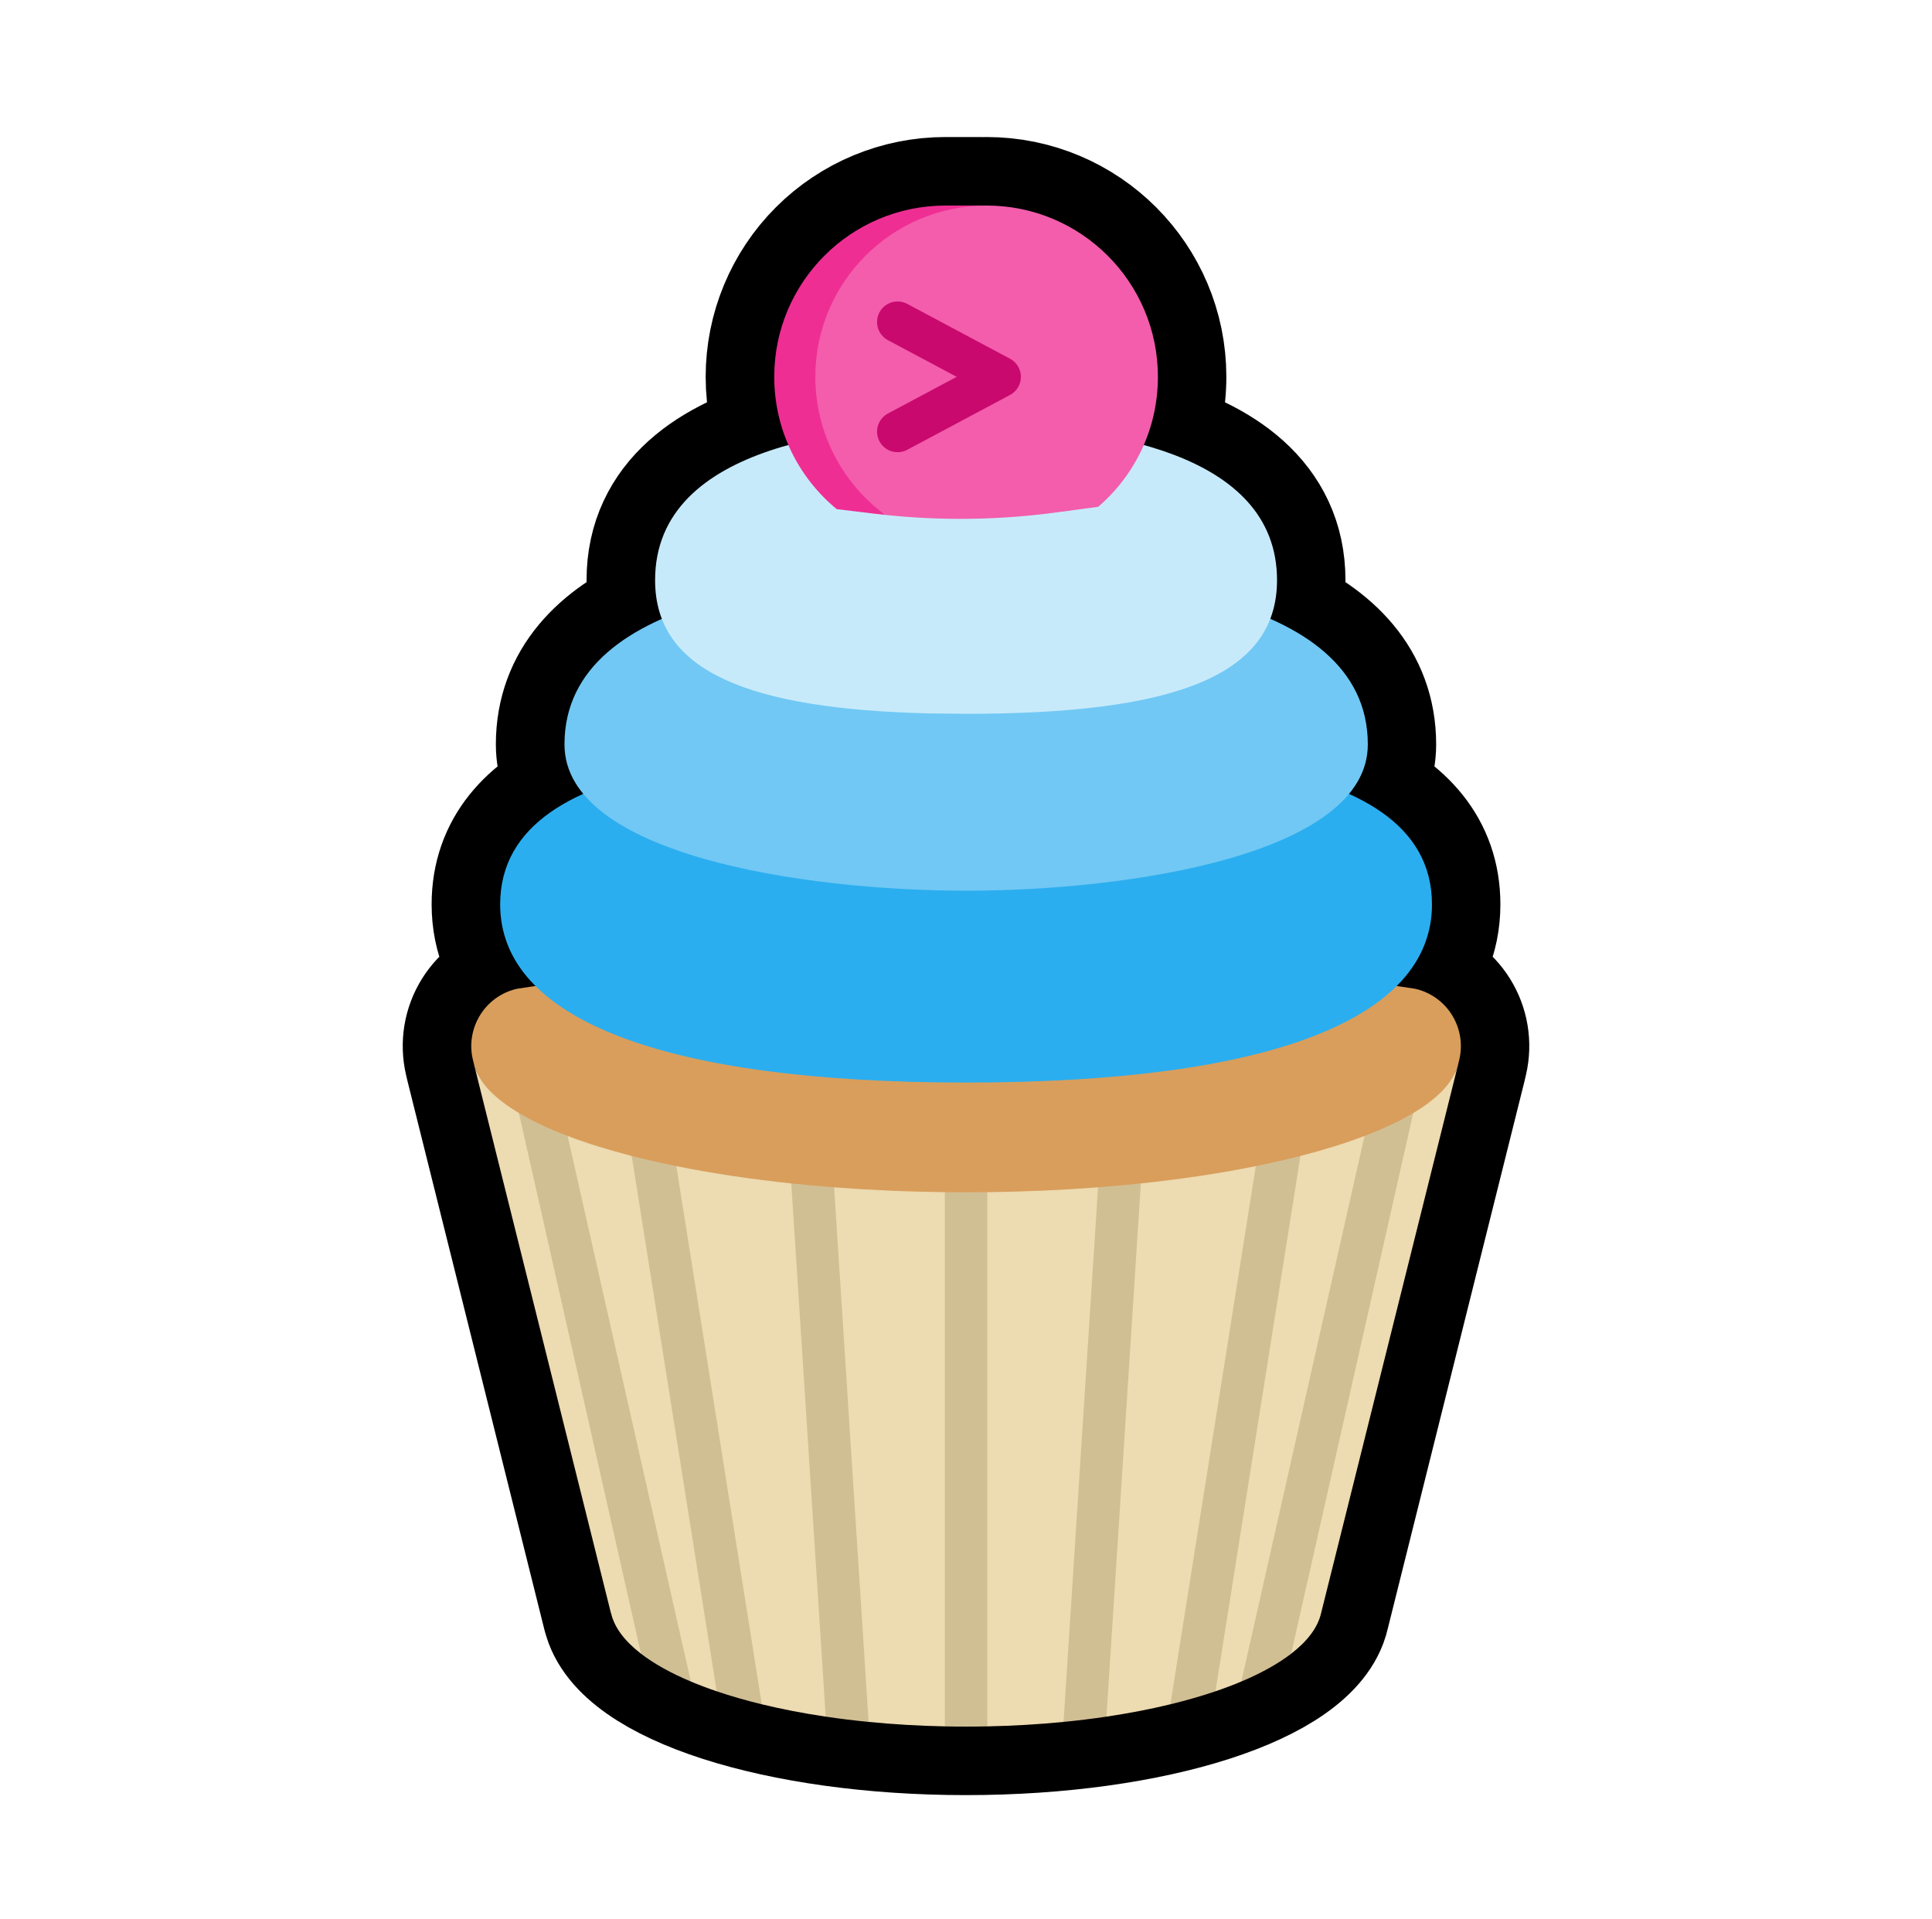
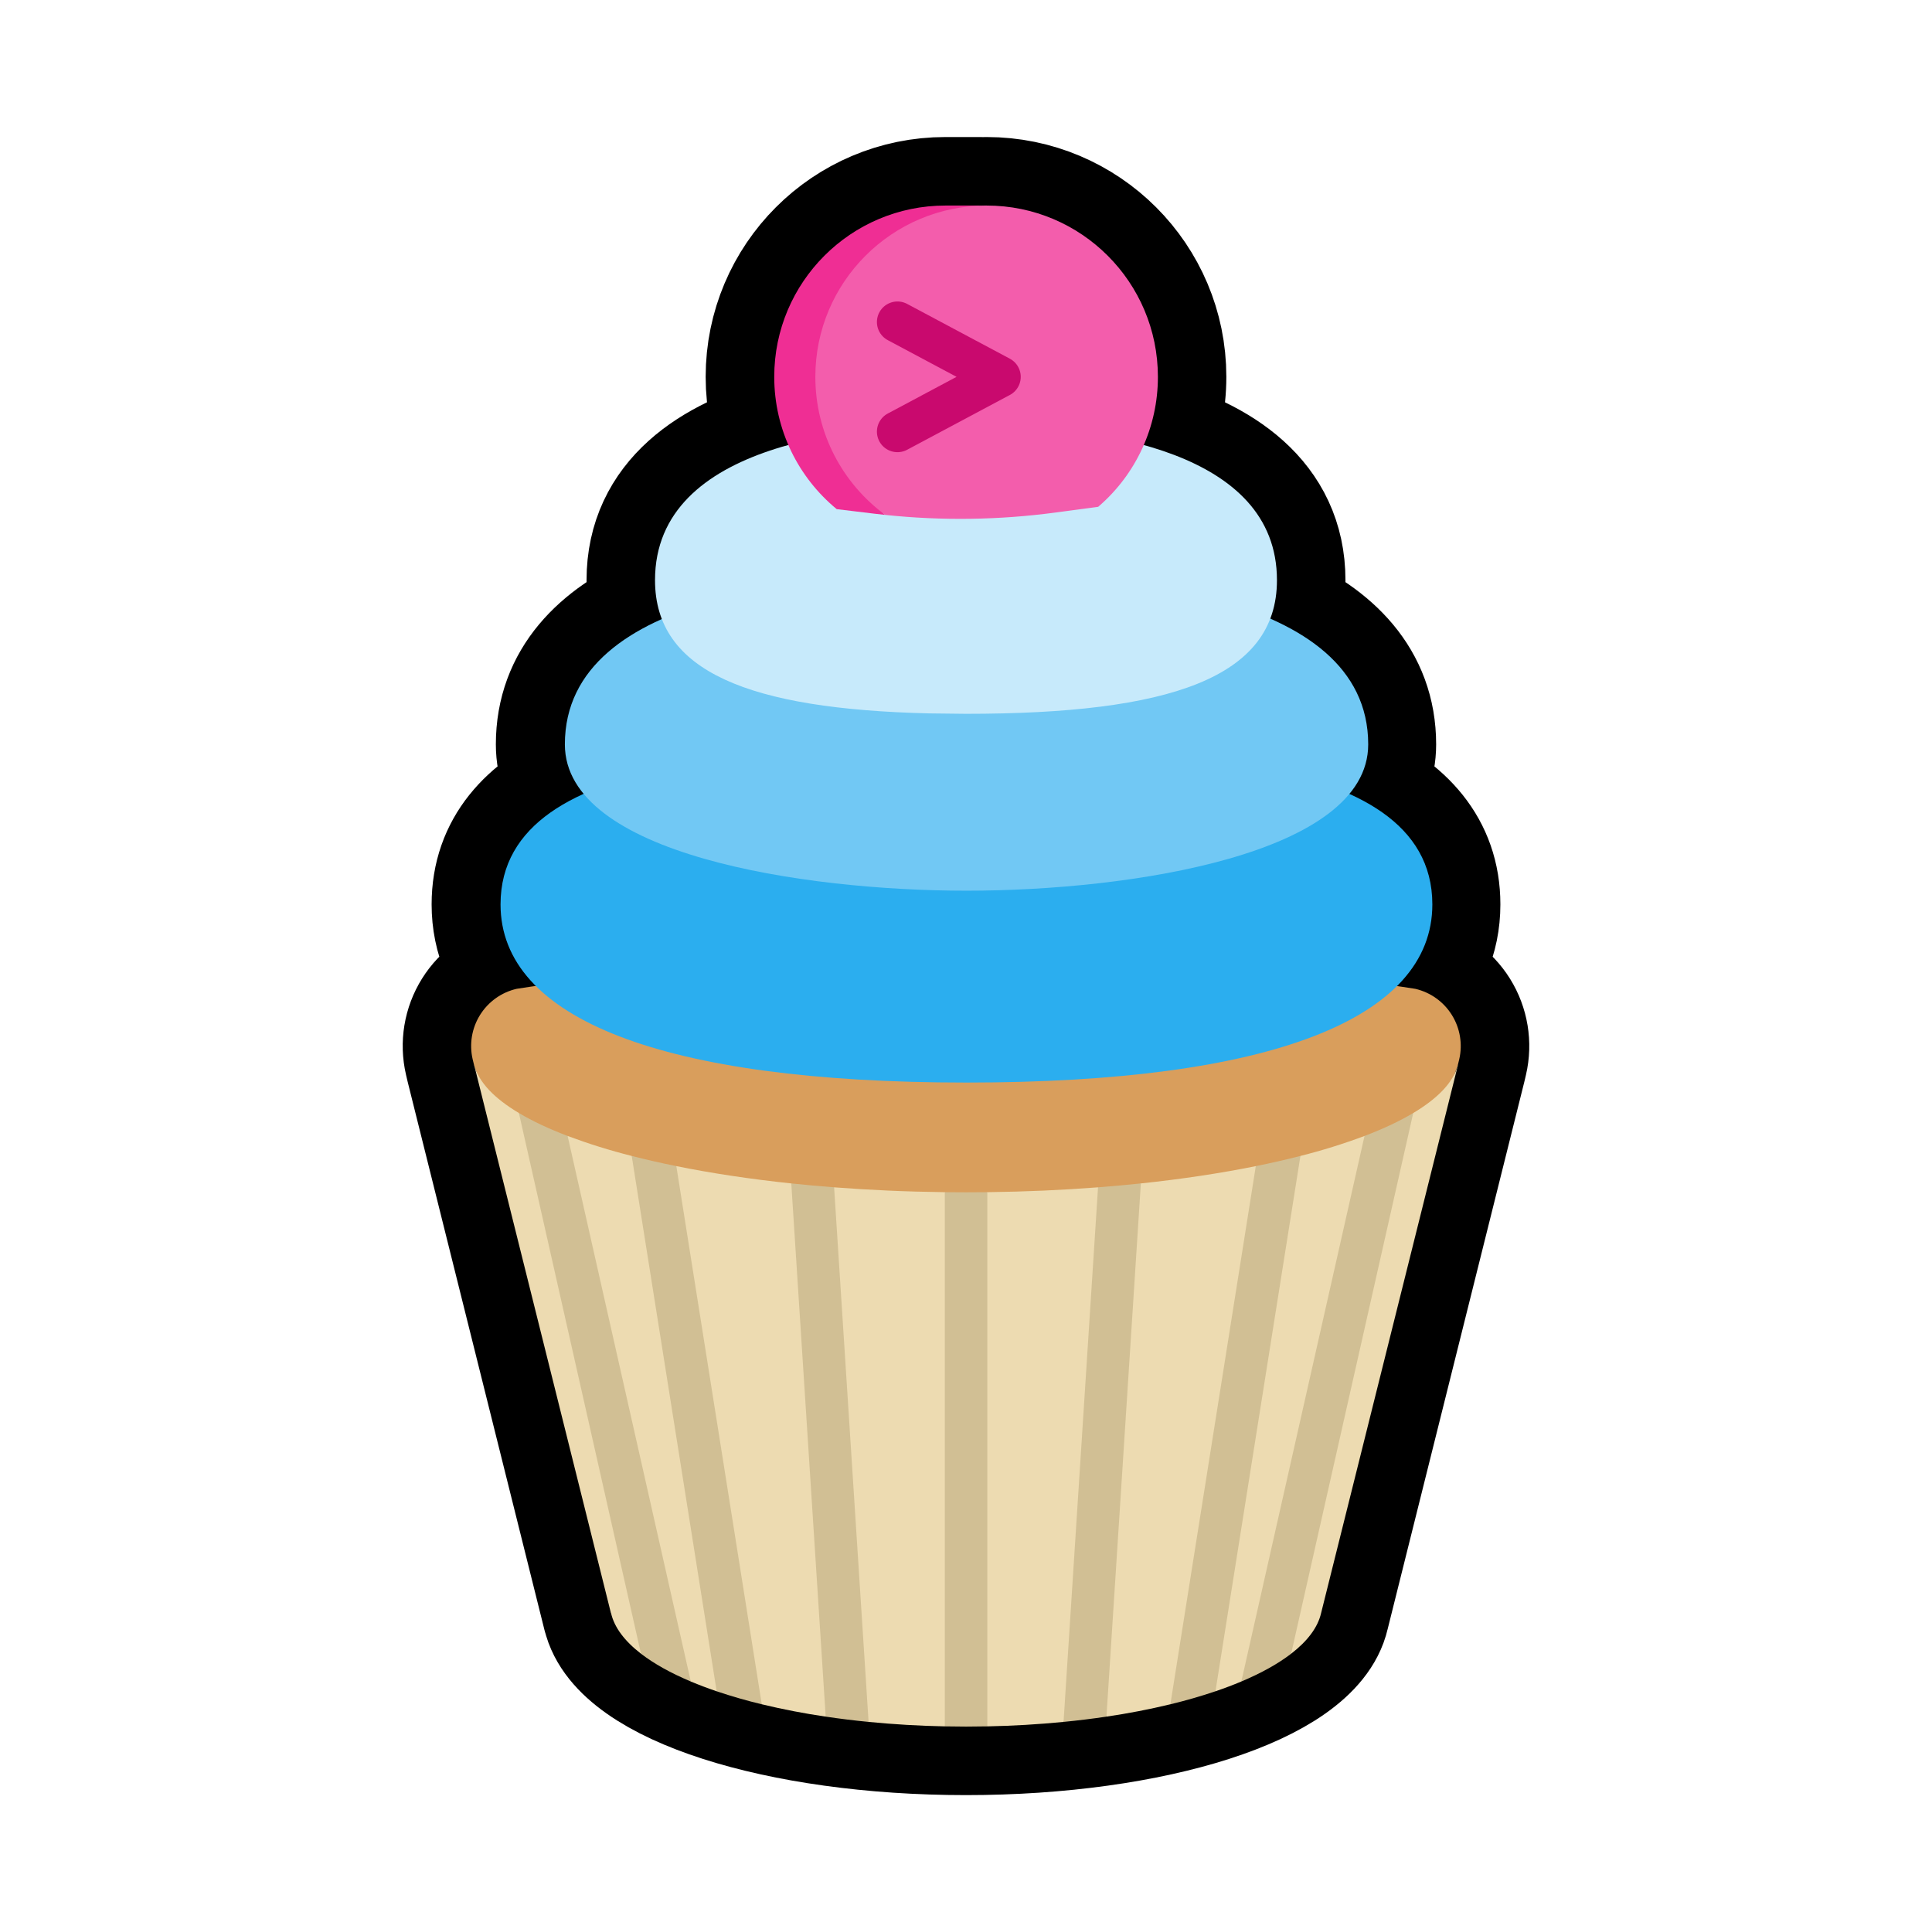
- <svg xmlns="http://www.w3.org/2000/svg" width="100%" height="100%" viewBox="0 0 141 140" version="1.1" xml:space="preserve" style="fill-rule:evenodd;clip-rule:evenodd;stroke-linecap:round;stroke-linejoin:round;stroke-miterlimit:1.5;">
-   <g transform="matrix(1,0,0,1,-213,-24)">
-     <g id="compression" transform="matrix(0.0729167,0,0,0.12963,213.5,24)">
-       <rect x="0" y="0" width="1920" height="1080" style="fill:none;" />
-       <g transform="matrix(13.7143,0,0,7.71429,-2921.14,-185.143)">
-         <g id="outline">
-           <path d="M284,39.01C284.165,39.003 284.332,39 284.5,39L284.5,39C291.404,39 297,44.596 297,51.5L297,51.5C297,53.268 296.633,54.95 295.971,56.474C301.273,57.946 305.693,60.82 305.693,66.339C305.693,67.372 305.529,68.311 305.202,69.161C309.382,71.013 312.312,73.886 312.312,78.324C312.312,79.674 311.819,80.873 310.942,81.933C314.593,83.583 317,86.116 317,90C317,92.262 316.133,94.254 314.425,95.955C314.913,96.025 315.367,96.094 315.787,96.16C316.896,96.416 317.857,97.102 318.459,98.067C319.062,99.032 319.255,100.198 318.997,101.306C318.931,101.585 318.891,101.758 318.891,101.758L308.91,141.72C307.854,146.352 296.648,150 283,150C269.352,150 258.146,146.352 257.09,141.72L257.082,141.72L247.109,101.758L247.003,101.306C246.745,100.198 246.938,99.032 247.541,98.067C248.143,97.102 249.104,96.416 250.213,96.16C250.633,96.094 251.087,96.025 251.575,95.955C249.867,94.254 249,92.262 249,90C249,86.116 251.407,83.583 255.058,81.933C254.181,80.873 253.688,79.674 253.688,78.324C253.688,73.886 256.618,71.013 260.798,69.161C260.471,68.311 260.307,67.372 260.307,66.339C260.307,60.818 264.729,57.944 270.032,56.473C269.358,54.918 269,53.228 269,51.5C269,51.5 269,51.5 269,51.5C269,48.185 270.317,45.005 272.661,42.661C275.005,40.317 278.185,39 281.5,39L284,39L284,39.01ZM247.165,101.91L247.264,102.178C247.227,102.089 247.194,101.999 247.165,101.91ZM318.835,101.91C318.806,101.999 318.773,102.089 318.736,102.178L318.835,101.91Z" style="fill:none;stroke:black;stroke-width:10px;" />
-         </g>
-       </g>
-       <g id="main" transform="matrix(13.7143,0,0,7.71429,-81442.3,-185.143)">
-         <g transform="matrix(1,0,0,1,0.5,0)">
-           <path d="M6009.34,94.002C6009.76,94.013 6010.18,94.024 6010.6,94.035L6010.88,94.05C6026.48,94.3 6035.91,95.39 6040.79,96.16C6041.9,96.416 6042.86,97.102 6043.46,98.067C6044.06,99.032 6044.26,100.198 6044,101.306C6043.93,101.585 6043.89,101.758 6043.89,101.758L6039,115L5977,115L5972.11,101.758C5972.11,101.758 5972.07,101.585 5972,101.306C5971.74,100.198 5971.94,99.032 5972.54,98.067C5973.14,97.102 5974.1,96.416 5975.21,96.16C5980.09,95.39 5989.52,94.3 6005.12,94.05L6005.4,94.035C6005.82,94.024 6006.24,94.013 6006.66,94.002L6008,94L6009.34,94.002Z" style="fill:rgb(217,158,92);" />
-         </g>
-         <g transform="matrix(1,0,0,1,5725.5,0)">
-           <path d="M259.274,144.68C258.087,143.764 257.329,142.767 257.09,141.72L257.082,141.72L247.109,101.758L247.12,101.758C247.447,102.989 248.577,104.158 250.365,105.224L252.039,109.04L253.921,106.898C255.307,107.425 256.874,107.914 258.598,108.356L260.248,110.783L261.855,109.099C264.417,109.618 267.235,110.044 270.244,110.362L271.401,112.645L273.369,110.646C275.956,110.846 278.662,110.967 281.45,111L282.68,112.037L284.55,111C287.336,110.967 290.041,110.846 292.631,110.646L293.245,112.037L295.756,110.362C298.766,110.044 301.583,109.618 304.145,109.099L305.68,110.362L307.402,108.356C309.125,107.914 310.693,107.426 312.079,106.898L313.442,108.356L315.635,105.224C317.423,104.158 318.553,102.989 318.88,101.758L318.891,101.758L308.91,141.72C308.671,142.767 307.913,143.764 306.726,144.68L305.367,143.494L303.089,146.71C302.497,146.959 301.866,147.198 301.201,147.424L300.214,145.667L297.911,148.372C296.458,148.725 294.896,149.028 293.245,149.273L291.812,146.824L290.114,149.658C288.33,149.834 286.468,149.945 284.55,149.984L282.887,147.956L281.45,149.984C279.533,149.945 277.671,149.834 275.886,149.658L273.911,147.544L272.755,149.273C271.104,149.028 269.542,148.725 268.089,148.372L266.126,146.173L264.799,147.424C264.134,147.198 263.504,146.959 262.911,146.71L260.366,143.429L259.274,144.68Z" style="fill:rgb(237,219,177);" />
-         </g>
-         <g transform="matrix(1,0,0,1,5725.5,0)">
-           <path d="M284.55,111L284.55,149.984C284.036,149.995 283.52,150 283,150C282.48,150 281.964,149.995 281.45,149.984L281.45,111C281.964,111.006 282.481,111.009 283,111.009C283.519,111.009 284.036,111.006 284.55,111ZM295.756,110.362L293.245,149.273C292.233,149.424 291.188,149.553 290.114,149.658L292.631,110.646C293.693,110.564 294.736,110.469 295.756,110.362ZM270.244,110.362C271.265,110.469 272.307,110.565 273.369,110.646L275.886,149.658C274.813,149.553 273.767,149.424 272.755,149.273L270.244,110.362ZM307.402,108.356L301.201,147.424C300.183,147.77 299.083,148.087 297.911,148.372L304.145,109.099C305.283,108.869 306.37,108.621 307.402,108.356ZM258.598,108.356C259.63,108.621 260.717,108.869 261.855,109.099L268.089,148.372C266.918,148.087 265.818,147.77 264.799,147.424L258.598,108.356ZM315.635,105.224L306.726,144.68C305.774,145.414 304.547,146.096 303.089,146.71L312.079,106.898C313.45,106.376 314.644,105.816 315.635,105.224ZM250.365,105.224C251.356,105.816 252.55,106.376 253.921,106.898L262.911,146.71C261.453,146.096 260.226,145.414 259.274,144.68L250.365,105.224Z" style="fill:rgb(209,191,148);" />
-         </g>
-         <g transform="matrix(0.945554,0,0,0.92529,327.611,6.69517)">
-           <path d="M6008,104.081C5984.48,104.081 5972.04,99.031 5972.04,90.031C5972.04,77.304 5995.45,78 6008,78C6020.55,78 6043.96,77.304 6043.96,90.031C6043.96,99.031 6031.52,104.081 6008,104.081Z" style="fill:rgb(43,174,239);" />
-         </g>
-         <g transform="matrix(0.815184,0,0,0.889702,1110.88,-2.59332)">
-           <path d="M6008,102.948C5993.28,102.948 5972.04,99.948 5972.04,90.948C5972.04,78.221 5995.45,76.948 6008,76.948C6020.55,76.948 6043.96,78.221 6043.96,90.948C6043.96,99.948 6022.72,102.948 6008,102.948Z" style="fill:rgb(113,200,244);" />
-         </g>
-         <g transform="matrix(0.63111,-3.5933e-16,0,0.792732,2216.79,-5.79992)">
-           <path d="M6003.72,103.264C5982.97,102.868 5972.04,99.437 5972.04,91C5972.04,78.273 5995.45,76.697 6008,76.697L6010.47,76.718C6023.39,76.937 6043.96,79.068 6043.96,91C6043.96,100 6031.52,103.303 6008,103.303L6003.72,103.264Z" style="fill:rgb(199,234,251);" />
-         </g>
-         <g transform="matrix(1,0,0,1,5725.5,0)">
-           <path d="M284.5,39C284.5,39 281.5,39 281.5,39C274.596,39 269,44.596 269,51.5C269,51.5 269,51.5 269,51.5C269,55.388 270.775,58.862 273.56,61.155L276.311,61.487C276.574,61.519 276.838,61.548 277.101,61.576C274.008,59.301 277.596,39 284.5,39Z" style="fill:rgb(239,46,148);" />
-         </g>
-         <g transform="matrix(1,0,0,1,5725.5,0)">
-           <path d="M277.101,61.576C281.238,62.012 285.413,61.954 289.537,61.401L292.641,60.986C295.31,58.694 297,55.294 297,51.5L297,51.5C297,44.596 291.404,39 284.5,39L284.5,39C277.596,39 272,44.596 272,51.5L272,51.5C272,55.635 274.007,59.3 277.101,61.576Z" style="fill:rgb(243,93,172);" />
-         </g>
-         <g transform="matrix(0.636561,0,0,0.636561,2894.43,19.527)">
-           <path d="M4884.17,43.944L4895.95,50.228L4884.17,56.511" style="fill:none;stroke:rgb(201,9,110);stroke-width:4.71px;" />
-         </g>
-       </g>
-     </g>
-   </g>
+ <svg xmlns="http://www.w3.org/2000/svg" xml:space="preserve" style="fill-rule:evenodd;clip-rule:evenodd;stroke-linecap:round;stroke-linejoin:round;stroke-miterlimit:1.5" viewBox="0 0 141 140">
+   <path d="M0 0h1920v1080H0z" style="fill:none" transform="matrix(.07292 0 0 .12963 .5 0)" />
+   <path d="M284 39.01c.165-.007.332-.01.5-.01h0c6.904 0 12.5 5.596 12.5 12.5h0c0 1.768-.367 3.45-1.029 4.974 5.302 1.472 9.722 4.346 9.722 9.865 0 1.033-.164 1.972-.491 2.822 4.18 1.852 7.11 4.725 7.11 9.163 0 1.35-.493 2.549-1.37 3.609C314.593 83.583 317 86.116 317 90c0 2.262-.867 4.254-2.575 5.955.488.07.942.139 1.362.205a4.285 4.285 0 0 1 3.21 5.146l-.106.452-9.981 39.962c-1.056 4.632-12.262 8.28-25.91 8.28s-24.854-3.648-25.91-8.28h-.008l-9.973-39.962-.106-.452a4.28 4.28 0 0 1 3.21-5.146c.42-.066.874-.135 1.362-.205C249.867 94.254 249 92.262 249 90c0-3.884 2.407-6.417 6.058-8.067-.877-1.06-1.37-2.259-1.37-3.609 0-4.438 2.93-7.311 7.11-9.163-.327-.85-.491-1.789-.491-2.822 0-5.521 4.422-8.395 9.725-9.866A12.5 12.5 0 0 1 269 51.5s0 0 0 0A12.501 12.501 0 0 1 281.5 39h2.5v.01Zm-36.835 62.9.099.268a3.627 3.627 0 0 1-.099-.268Zm71.67 0a3.627 3.627 0 0 1-.099.268l.099-.268Z" style="fill:none;stroke:#000;stroke-width:10px" transform="translate(-212.5 -24)" />
+   <path d="m6009.34 94.002 1.26.033.28.015c15.6.25 25.03 1.34 29.91 2.11a4.286 4.286 0 0 1 3.21 5.146c-.07.279-.11.452-.11.452L6039 115h-62l-4.89-13.242s-.04-.173-.11-.452a4.286 4.286 0 0 1 3.21-5.146c4.88-.77 14.31-1.86 29.91-2.11l.28-.015 1.26-.033L6008 94l1.34.002Z" style="fill:#d99e5c" transform="translate(-5937.504 -24)" />
+   <path d="M259.274 144.68c-1.187-.916-1.945-1.913-2.184-2.96h-.008l-9.973-39.962h.011c.327 1.231 1.457 2.4 3.245 3.466l1.674 3.816 1.882-2.142a43.962 43.962 0 0 0 4.677 1.458l1.65 2.427 1.607-1.684c2.562.519 5.38.945 8.389 1.263l1.157 2.283 1.968-1.999c2.587.2 5.293.321 8.081.354l1.23 1.037 1.87-1.037c2.786-.033 5.491-.154 8.081-.354l.614 1.391 2.511-1.675c3.01-.318 5.827-.744 8.389-1.263l1.535 1.263 1.722-2.006a43.804 43.804 0 0 0 4.677-1.458l1.363 1.458 2.193-3.132c1.788-1.066 2.918-2.235 3.245-3.466h.011l-9.981 39.962c-.239 1.047-.997 2.044-2.184 2.96l-1.359-1.186-2.278 3.216c-.592.249-1.223.488-1.888.714l-.987-1.757-2.303 2.705a52.416 52.416 0 0 1-4.666.901l-1.433-2.449-1.698 2.834a71.615 71.615 0 0 1-5.564.326l-1.663-2.028-1.437 2.028a71.674 71.674 0 0 1-5.564-.326l-1.975-2.114-1.156 1.729a52.416 52.416 0 0 1-4.666-.901l-1.963-2.199-1.327 1.251a28.902 28.902 0 0 1-1.888-.714l-2.545-3.281-1.092 1.251Z" style="fill:#eddbb1" transform="translate(-212.495 -24)" />
+   <path d="M284.55 111v38.984a72.408 72.408 0 0 1-3.1 0V111a132.837 132.837 0 0 0 3.1 0Zm11.206-.638-2.511 38.911c-1.012.151-2.057.28-3.131.385l2.517-39.012c1.062-.082 2.105-.177 3.125-.284Zm-25.512 0c1.021.107 2.063.203 3.125.284l2.517 39.012a62.468 62.468 0 0 1-3.131-.385l-2.511-38.911Zm37.158-2.006-6.201 39.068a38.579 38.579 0 0 1-3.29.948l6.234-39.273a64.454 64.454 0 0 0 3.257-.743Zm-48.804 0c1.032.265 2.119.513 3.257.743l6.234 39.273a38.792 38.792 0 0 1-3.29-.948l-6.201-39.068Zm57.037-3.132-8.909 39.456c-.952.734-2.179 1.416-3.637 2.03l8.99-39.812c1.371-.522 2.565-1.082 3.556-1.674Zm-65.27 0c.991.592 2.185 1.152 3.556 1.674l8.99 39.812c-1.458-.614-2.685-1.296-3.637-2.03l-8.909-39.456Z" style="fill:#d1bf94" transform="translate(-212.495 -24)" />
+   <path d="M6008 104.081c-23.52 0-35.96-5.05-35.96-14.05C5972.04 77.304 5995.45 78 6008 78s35.96-.696 35.96 12.031c0 9-12.44 14.05-35.96 14.05Z" style="fill:#2baeef" transform="matrix(.94556 0 0 .9253 -5610.392 -17.305)" />
+   <path d="M6008 102.948c-14.72 0-35.96-3-35.96-12 0-12.727 23.41-14 35.96-14s35.96 1.273 35.96 14c0 9-21.24 12-35.96 12Z" style="fill:#71c8f4" transform="matrix(.81519 0 0 .8897 -4827.122 -26.593)" />
+   <path d="M6003.72 103.264c-20.75-.396-31.68-3.827-31.68-12.264 0-12.727 23.41-14.303 35.96-14.303l2.47.021c12.92.219 33.49 2.35 33.49 14.282 0 9-12.44 12.303-35.96 12.303l-4.28-.039Z" style="fill:#c7eafb" transform="matrix(.63111 0 0 .79273 -3721.21 -29.8)" />
+   <path d="M284.5 39h-3c-6.904 0-12.5 5.596-12.5 12.5 0 3.888 1.775 7.362 4.56 9.655l2.751.332c.263.032.527.061.79.089C274.008 59.301 277.596 39 284.5 39Z" style="fill:#ef2e94" transform="translate(-212.495 -24)" />
+   <path d="M277.101 61.576c4.137.436 8.312.378 12.436-.175l3.104-.415A12.47 12.47 0 0 0 297 51.5c0-6.904-5.596-12.5-12.5-12.5S272 44.596 272 51.5c0 4.135 2.007 7.8 5.101 10.076Z" style="fill:#f35dac" transform="translate(-212.495 -24)" />
+   <path d="m4884.17 43.944 11.78 6.284-11.78 6.283" style="fill:none;stroke:#c9096e;stroke-width:4.71px" transform="matrix(.63656 0 0 .63656 -3043.57 -4.473)" />
</svg>
